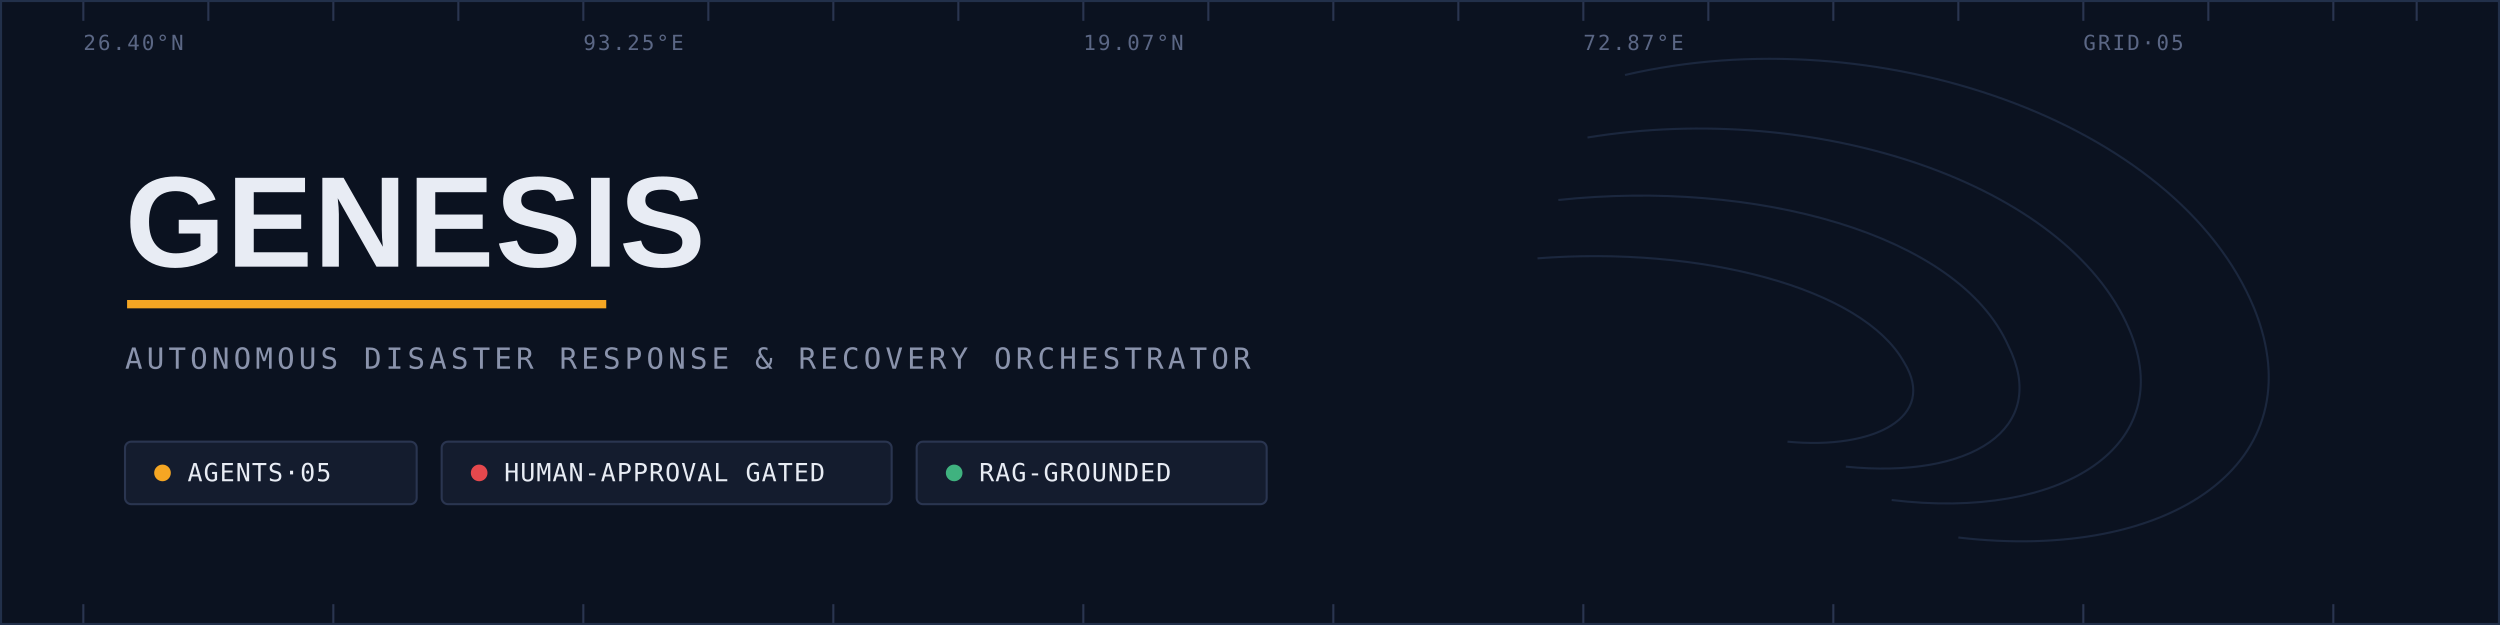
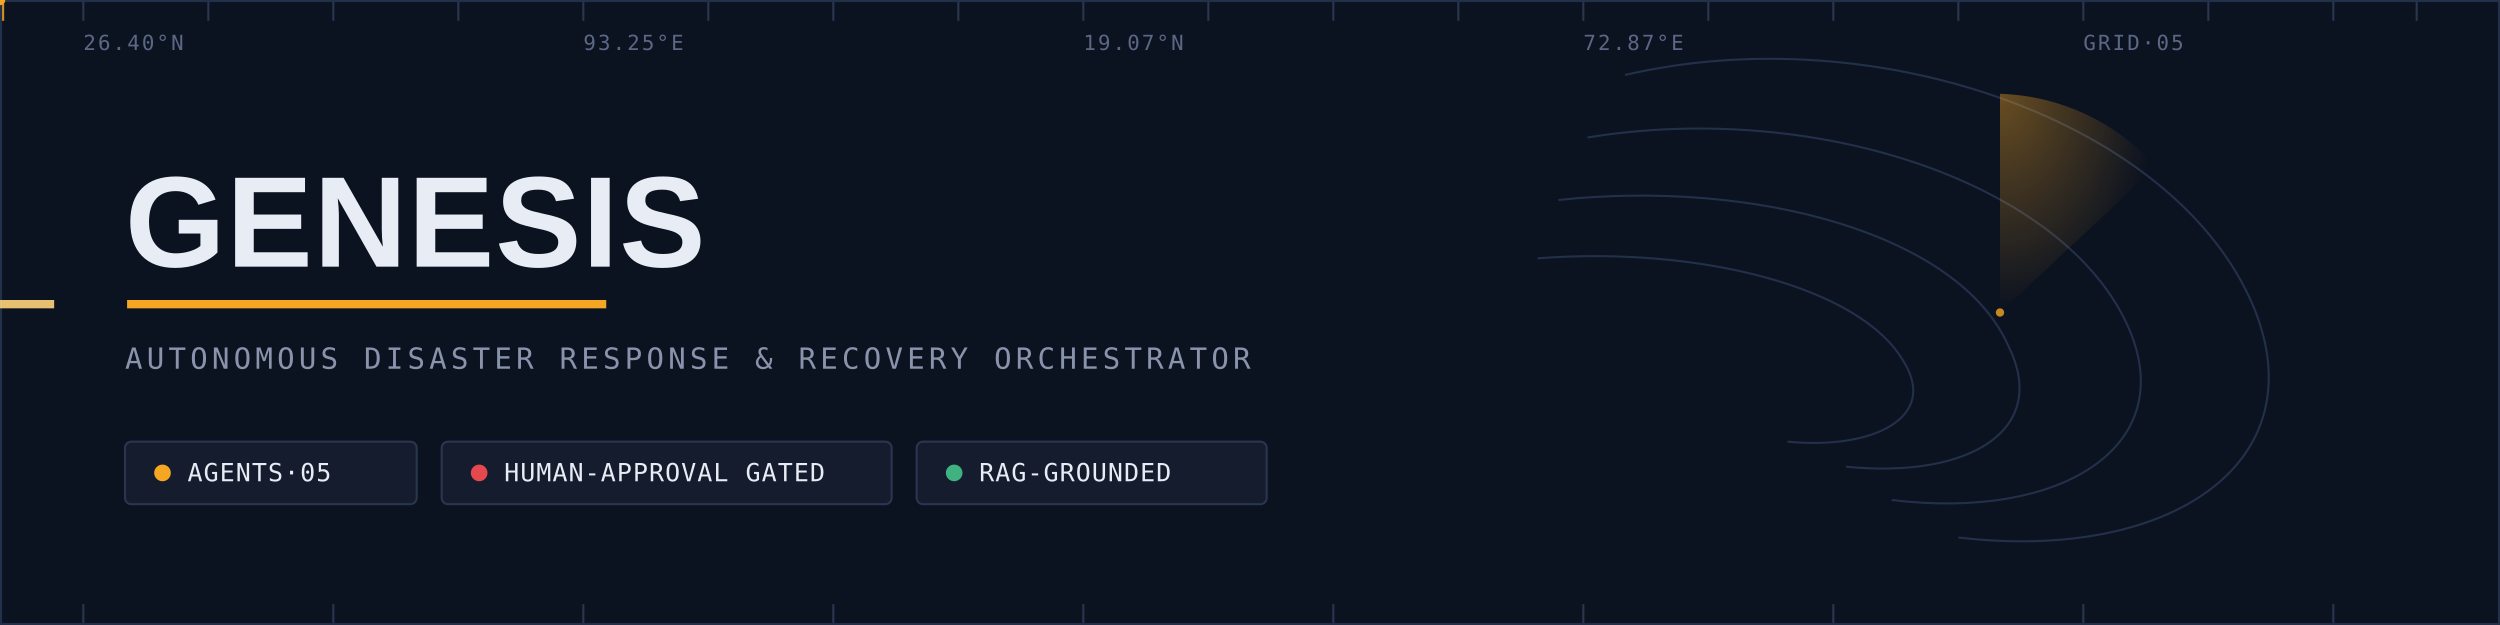
- <svg xmlns="http://www.w3.org/2000/svg" width="1200" height="300" viewBox="0 0 1200 300" role="img" aria-label="Genesis — Autonomous Disaster Response and Recovery Orchestrator">
+ <svg xmlns="http://www.w3.org/2000/svg" xmlns:xlink="http://www.w3.org/1999/xlink" width="1200" height="300" viewBox="0 0 1200 300" role="img" aria-label="Genesis — Autonomous Disaster Response and Recovery Orchestrator">
+   <defs>
+     <path id="borderPath" d="M0.5,0.5 H1199.5 V299.5 H0.5 Z" fill="none" />
+     <radialGradient id="radarGrad" cx="0%" cy="0%" r="100%">
+       <stop offset="0%" stop-color="#F5A623" stop-opacity="0.4" />
+       <stop offset="100%" stop-color="#F5A623" stop-opacity="0" />
+     </radialGradient>
+   </defs>
  <rect width="1200" height="300" fill="#0B1220" />
-   <g stroke="#22304A" stroke-width="1" fill="none" opacity="0.7">
-     <path d="M780,36 C900,8 1045,58 1082,148 C1112,222 1042,270 940,258" />
-     <path d="M762,66 C872,48 992,88 1022,158 C1046,214 990,250 908,240" />
-     <path d="M748,96 C842,86 940,112 964,166 C984,206 946,230 886,224" />
-     <path d="M738,124 C816,118 894,138 914,174 C930,200 900,216 858,212" />
+   <g stroke="#22304A" stroke-width="1" fill="none">
+     <path d="M780,36 C900,8 1045,58 1082,148 C1112,222 1042,270 940,258">
+       <animate attributeName="opacity" values="0.7;0.35;0.7" dur="5s" repeatCount="indefinite" />
+     </path>
+     <path d="M762,66 C872,48 992,88 1022,158 C1046,214 990,250 908,240">
+       <animate attributeName="opacity" values="0.7;0.35;0.7" dur="5s" begin="0.4s" repeatCount="indefinite" />
+     </path>
+     <path d="M748,96 C842,86 940,112 964,166 C984,206 946,230 886,224">
+       <animate attributeName="opacity" values="0.7;0.35;0.7" dur="5s" begin="0.8s" repeatCount="indefinite" />
+     </path>
+     <path d="M738,124 C816,118 894,138 914,174 C930,200 900,216 858,212">
+       <animate attributeName="opacity" values="0.7;0.35;0.7" dur="5s" begin="1.2s" repeatCount="indefinite" />
+     </path>
+   </g>
+   <g>
+     <path d="M960,150 L960,45 A105,105 0 0,1 1035,80 Z" fill="url(#radarGrad)">
+       <animateTransform attributeName="transform" type="rotate" from="0 960 150" to="360 960 150" dur="7s" repeatCount="indefinite" />
+     </path>
+     <circle cx="960" cy="150" r="2" fill="#F5A623" opacity="0.8" />
  </g>
  <g stroke="#2A3550" stroke-width="1">
    <line x1="40" y1="0" x2="40" y2="10" />
    <line x1="100" y1="0" x2="100" y2="10" />
    <line x1="160" y1="0" x2="160" y2="10" />
    <line x1="220" y1="0" x2="220" y2="10" />
    <line x1="280" y1="0" x2="280" y2="10" />
    <line x1="340" y1="0" x2="340" y2="10" />
    <line x1="400" y1="0" x2="400" y2="10" />
    <line x1="460" y1="0" x2="460" y2="10" />
    <line x1="520" y1="0" x2="520" y2="10" />
    <line x1="580" y1="0" x2="580" y2="10" />
    <line x1="640" y1="0" x2="640" y2="10" />
    <line x1="700" y1="0" x2="700" y2="10" />
    <line x1="760" y1="0" x2="760" y2="10" />
    <line x1="820" y1="0" x2="820" y2="10" />
    <line x1="880" y1="0" x2="880" y2="10" />
    <line x1="940" y1="0" x2="940" y2="10" />
    <line x1="1000" y1="0" x2="1000" y2="10" />
    <line x1="1060" y1="0" x2="1060" y2="10" />
    <line x1="1120" y1="0" x2="1120" y2="10" />
    <line x1="1160" y1="0" x2="1160" y2="10" />
  </g>
+   <rect y="0" width="2" height="10" fill="#F5A623" opacity="0.85">
+     <animate attributeName="x" values="30;1150;30" dur="6s" repeatCount="indefinite" />
+     <animate attributeName="opacity" values="0;0.85;0.85;0" dur="6s" repeatCount="indefinite" />
+   </rect>
  <g stroke="#2A3550" stroke-width="1">
    <line x1="40" y1="300" x2="40" y2="290" />
    <line x1="160" y1="300" x2="160" y2="290" />
    <line x1="280" y1="300" x2="280" y2="290" />
    <line x1="400" y1="300" x2="400" y2="290" />
    <line x1="520" y1="300" x2="520" y2="290" />
    <line x1="640" y1="300" x2="640" y2="290" />
    <line x1="760" y1="300" x2="760" y2="290" />
    <line x1="880" y1="300" x2="880" y2="290" />
    <line x1="1000" y1="300" x2="1000" y2="290" />
    <line x1="1120" y1="300" x2="1120" y2="290" />
  </g>
  <rect x="0.5" y="0.5" width="1199" height="299" fill="none" stroke="#22304A" stroke-width="1" />
+   <circle r="2.5" fill="#F5A623">
+     <animateMotion dur="16s" repeatCount="indefinite">
+       <mpath xlink:href="#borderPath" />
+     </animateMotion>
+     <animate attributeName="opacity" values="0.9;0.5;0.9" dur="2s" repeatCount="indefinite" />
+   </circle>
  <g fill="#5B6785" font-family="IBM Plex Mono, Consolas, monospace" font-size="10" letter-spacing="1">
    <text x="40" y="24">26.40°N</text>
    <text x="280" y="24">93.25°E</text>
    <text x="520" y="24">19.07°N</text>
    <text x="760" y="24">72.87°E</text>
    <text x="1000" y="24">GRID·05</text>
  </g>
  <text x="60" y="128" font-family="Space Grotesk, Arial, sans-serif" font-size="62" font-weight="700" fill="#E8ECF4" letter-spacing="0.5">GENESIS</text>
  <rect x="61" y="144" width="230" height="4" fill="#F5A623" />
+   <rect y="144" width="26" height="4" fill="#FFD37A" opacity="0.9">
+     <animate attributeName="x" values="61;265;61" dur="3s" repeatCount="indefinite" />
+     <animate attributeName="opacity" values="0;0.9;0" dur="3s" repeatCount="indefinite" />
+   </rect>
  <text x="60" y="177" font-family="IBM Plex Mono, Consolas, monospace" font-size="14" fill="#8A93AC" letter-spacing="2">AUTONOMOUS DISASTER RESPONSE &amp; RECOVERY ORCHESTRATOR</text>
  <g font-family="IBM Plex Mono, Consolas, monospace" font-size="12" letter-spacing="0.5">
    <rect x="60" y="212" width="140" height="30" rx="3" fill="#141C2E" stroke="#2A3550" />
-     <circle cx="78" cy="227" r="4" fill="#F5A623" />
+     <circle cx="78" cy="227" r="4" fill="#F5A623">
+       <animate attributeName="opacity" values="1;0.35;1" dur="2.4s" repeatCount="indefinite" />
+     </circle>
    <text x="90" y="231" fill="#E8ECF4">AGENTS·05</text>
    <rect x="212" y="212" width="216" height="30" rx="3" fill="#141C2E" stroke="#2A3550" />
-     <circle cx="230" cy="227" r="4" fill="#E5484D" />
+     <circle cx="230" cy="227" r="4" fill="#E5484D">
+       <animate attributeName="opacity" values="1;0.35;1" dur="2.4s" begin="0.6s" repeatCount="indefinite" />
+     </circle>
    <text x="242" y="231" fill="#E8ECF4">HUMAN-APPROVAL GATED</text>
    <rect x="440" y="212" width="168" height="30" rx="3" fill="#141C2E" stroke="#2A3550" />
-     <circle cx="458" cy="227" r="4" fill="#3FB27F" />
+     <circle cx="458" cy="227" r="4" fill="#3FB27F">
+       <animate attributeName="opacity" values="1;0.35;1" dur="2.4s" begin="1.2s" repeatCount="indefinite" />
+     </circle>
    <text x="470" y="231" fill="#E8ECF4">RAG-GROUNDED</text>
  </g>
</svg>
